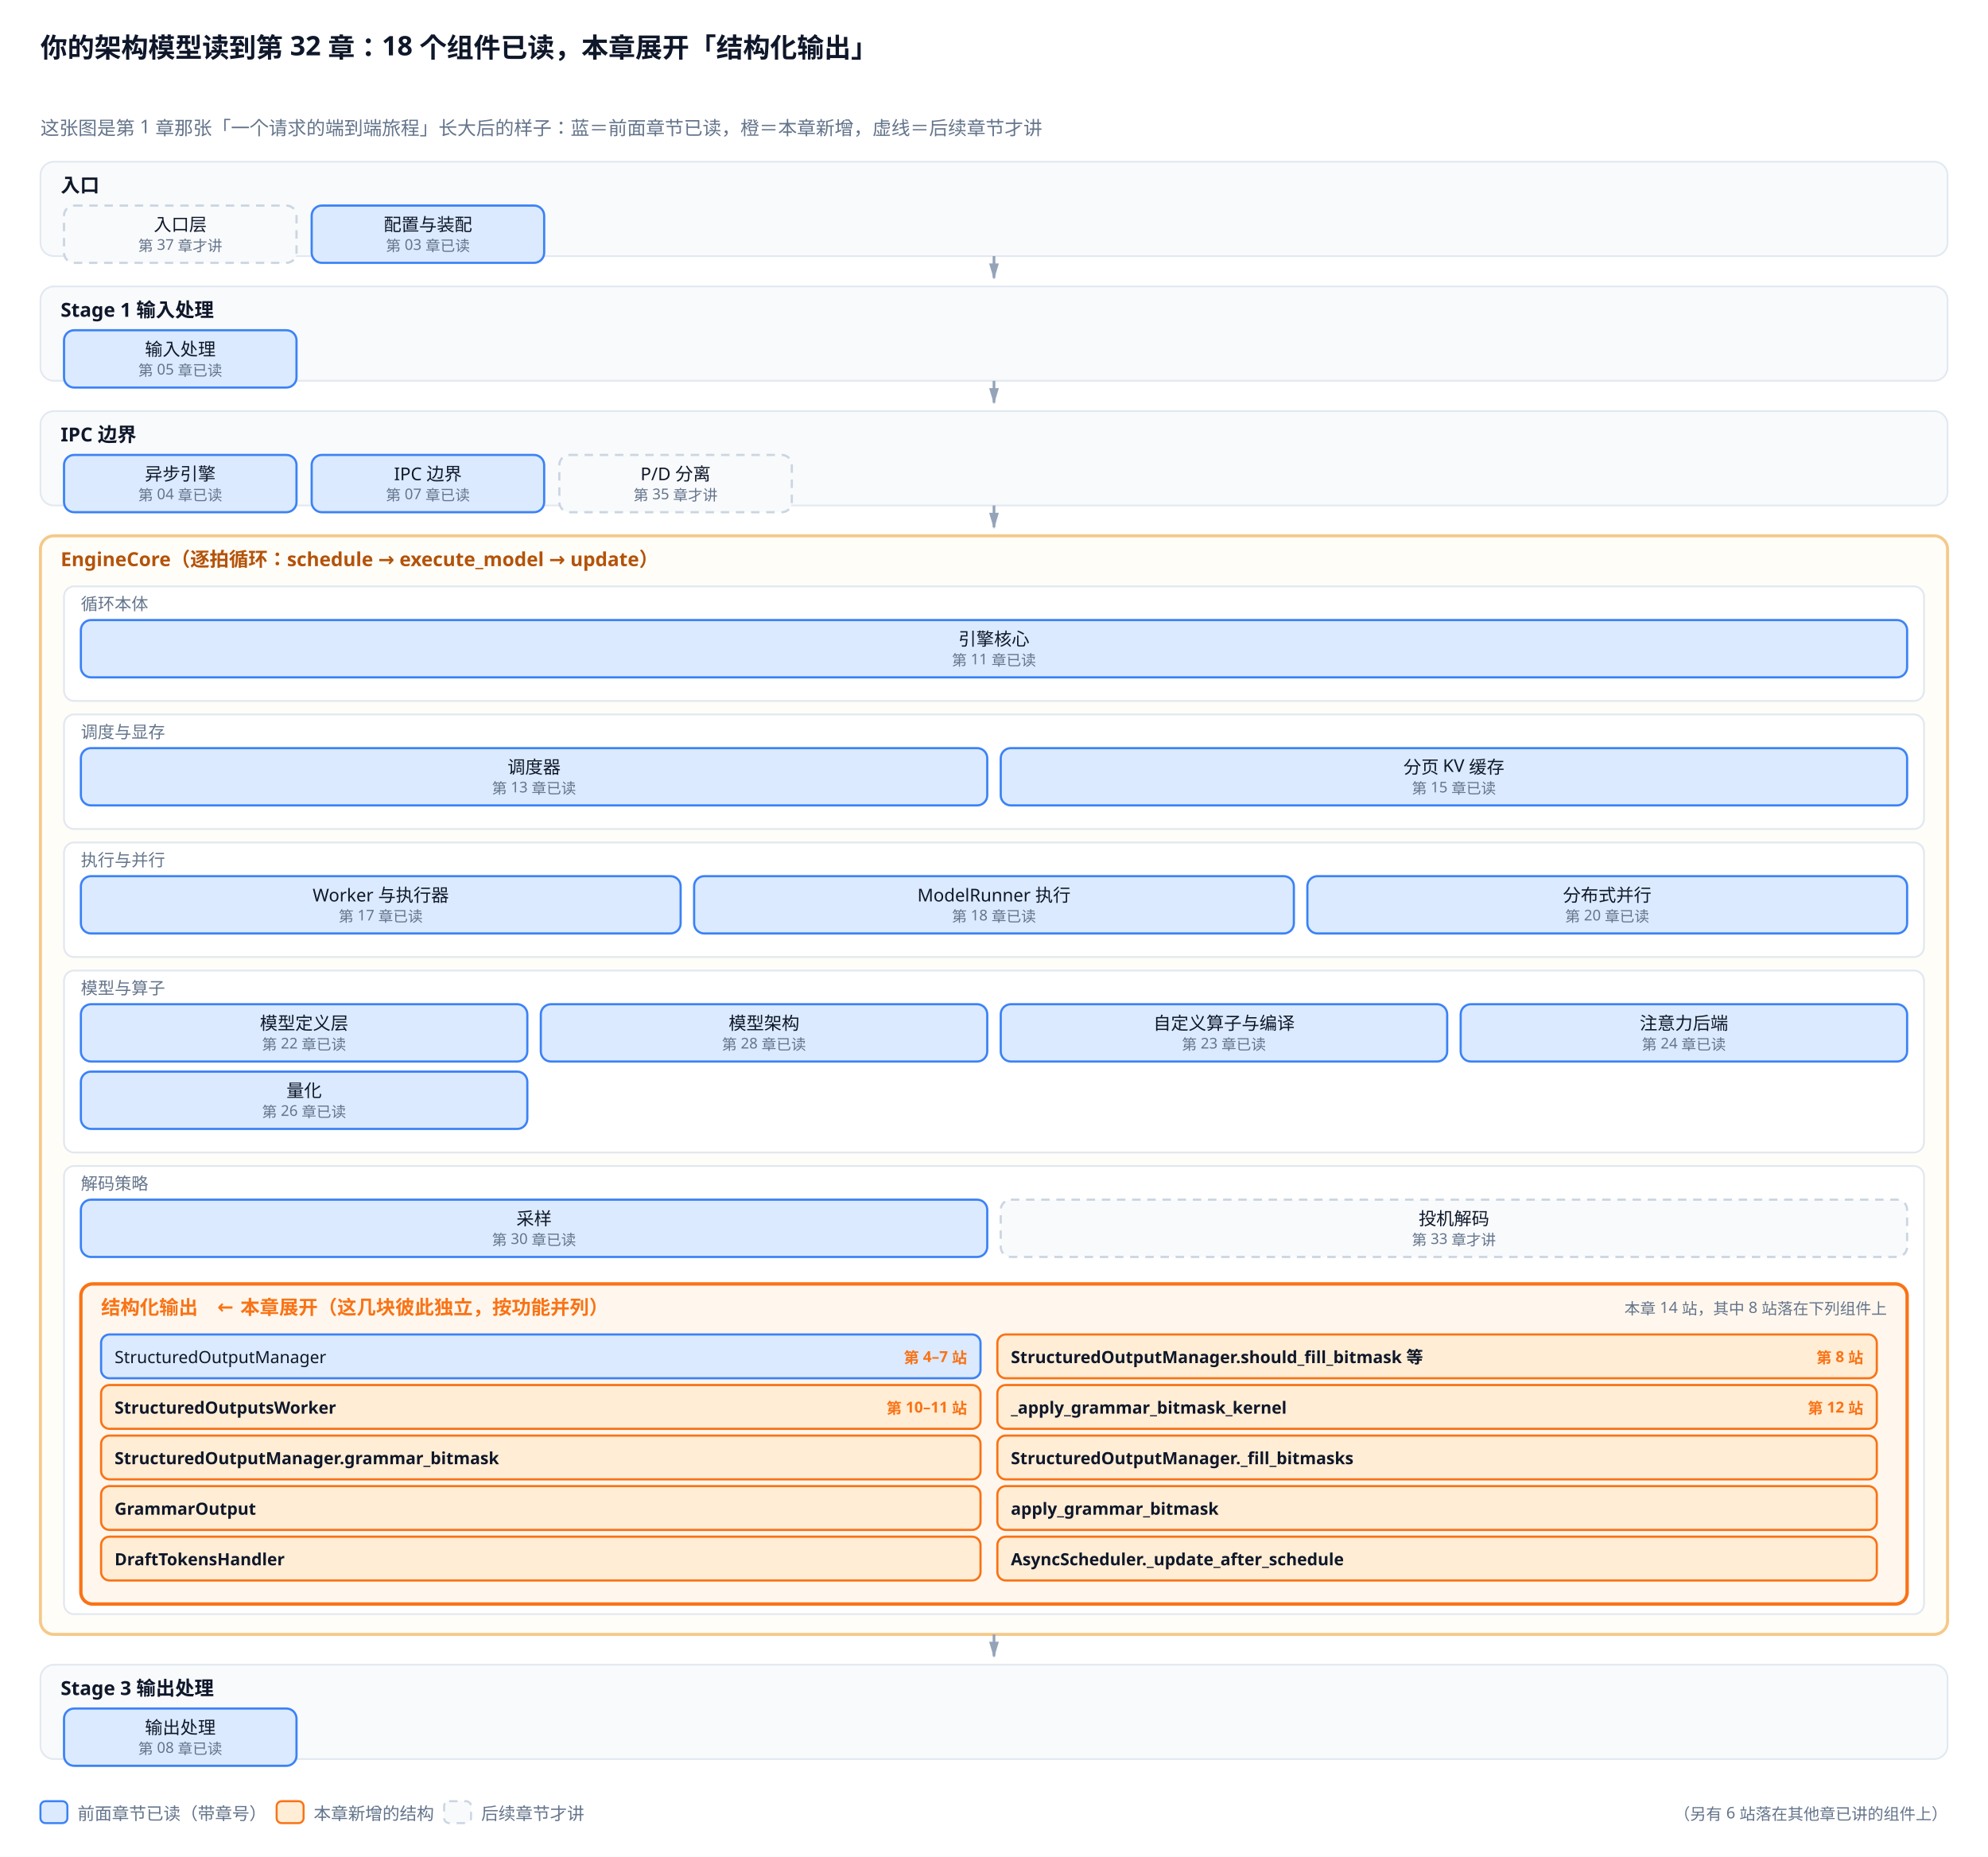
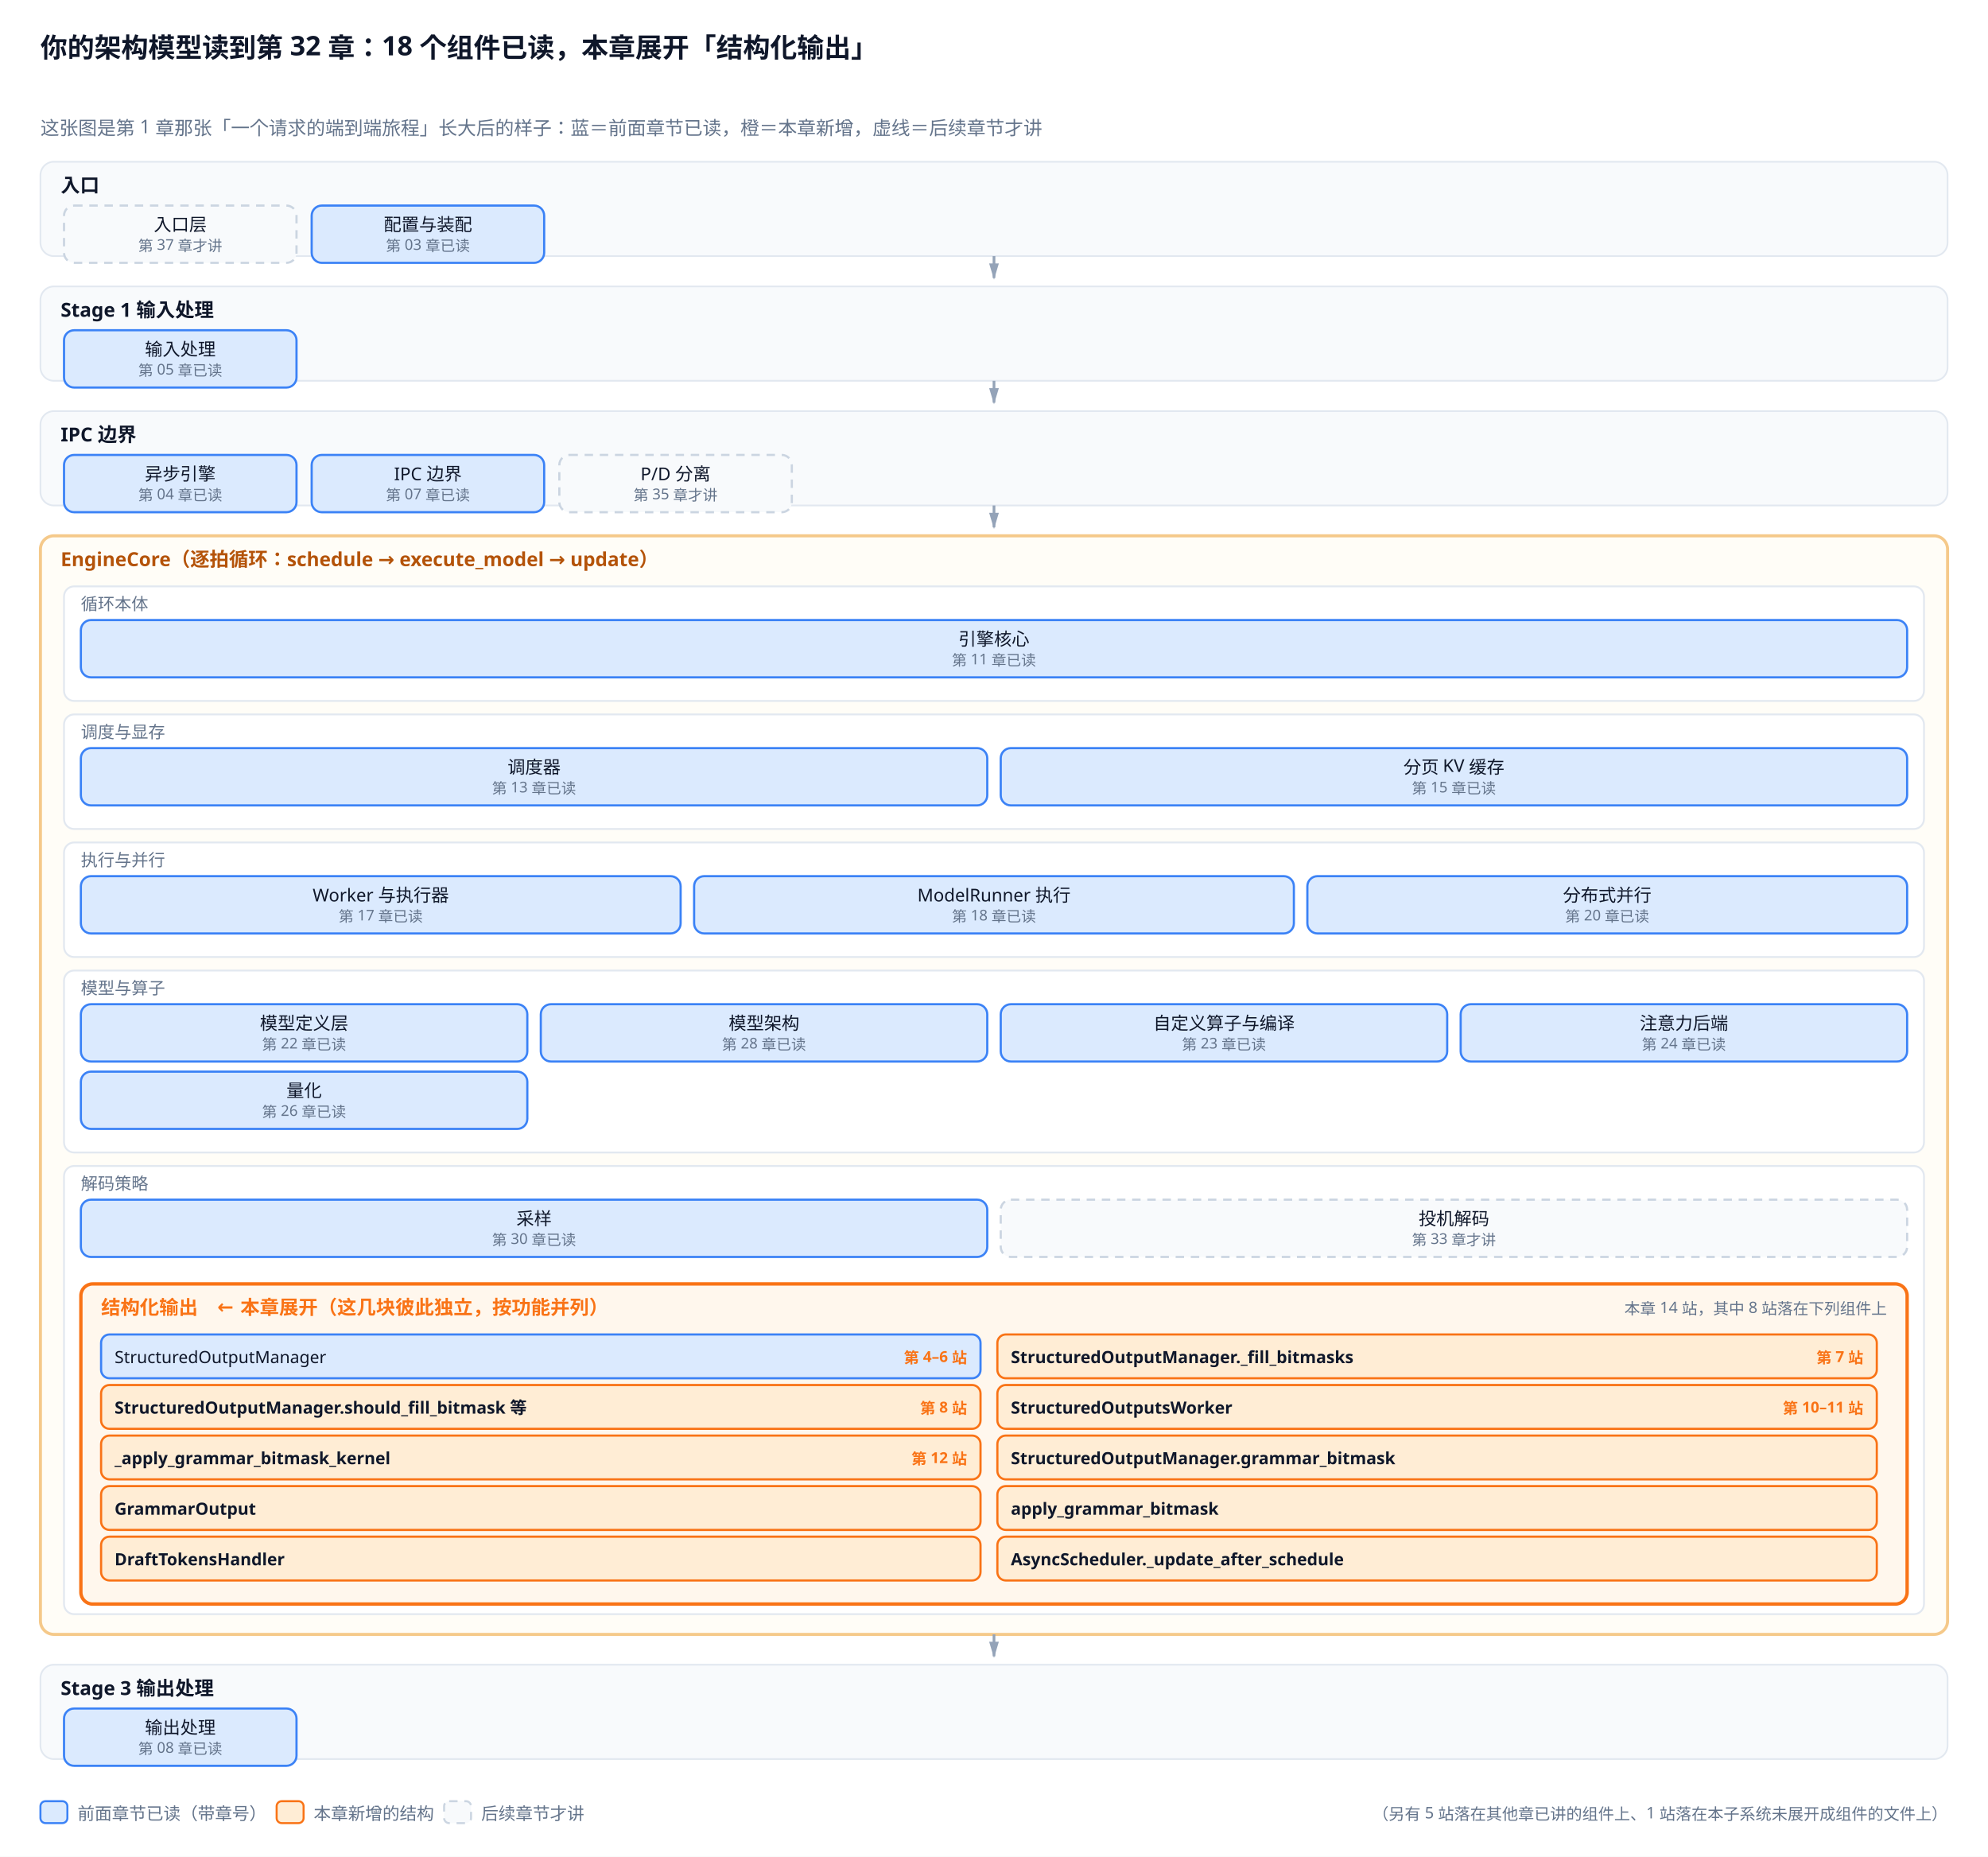
<svg xmlns="http://www.w3.org/2000/svg" viewBox="0 0 1180 1102">
  <defs>
    <marker id="a" viewBox="0 0 10 6" refX="9" refY="3" markerWidth="6" markerHeight="4" orient="auto">
      <path d="M0,0 L10,3 L0,6 Z" fill="#94a3b8" />
    </marker>
    <marker id="a2" viewBox="0 0 10 6" refX="9" refY="3" markerWidth="6" markerHeight="4" orient="auto">
      <path d="M0,0 L10,3 L0,6 Z" fill="#f97316" />
    </marker>
  </defs>
  <rect width="1180" height="1102" fill="white" />
  <text x="24" y="34" font-family="sans-serif" font-size="16" fill="#0f172a" font-weight="bold">你的架构模型读到第 32 章：18 个组件已读，本章展开「结构化输出」</text>
  <text x="24.0" y="80.0" font-family="sans-serif" font-size="11.2" fill="#64748b" text-anchor="start">这张图是第 1 章那张「一个请求的端到端旅程」长大后的样子：蓝＝前面章节已读，橙＝本章新增，虚线＝后续章节才讲</text>
  <rect x="24.0" y="96.0" width="1132.0" height="56.0" rx="8" fill="#f8fafc" stroke="#e2e8f0" stroke-width="1.0" />
  <text x="36.0" y="114.0" font-family="sans-serif" font-size="11.5" fill="#0f172a" text-anchor="start" font-weight="bold">入口</text>
  <rect x="38.0" y="122.0" width="138.0" height="34.0" rx="6" fill="#f8fafc" stroke="#cbd5e1" stroke-width="1.3" stroke-dasharray="5,4" />
  <text x="107.0" y="137.0" font-family="sans-serif" font-size="10.5" fill="#0f172a" text-anchor="middle">入口层</text>
  <text x="107.0" y="149.0" font-family="sans-serif" font-size="8.8" fill="#64748b" text-anchor="middle">第 37 章才讲</text>
  <rect x="185.0" y="122.0" width="138.0" height="34.0" rx="6" fill="#dbeafe" stroke="#3b82f6" stroke-width="1.3" />
  <text x="254.0" y="137.0" font-family="sans-serif" font-size="10.5" fill="#0f172a" text-anchor="middle">配置与装配</text>
  <text x="254.0" y="149.0" font-family="sans-serif" font-size="8.8" fill="#64748b" text-anchor="middle">第 03 章已读</text>
  <path d="M590.0,152.0 L590.0,165.0" stroke="#94a3b8" stroke-width="1.6" marker-end="url(#a)" />
  <rect x="24.0" y="170.0" width="1132.0" height="56.0" rx="8" fill="#f8fafc" stroke="#e2e8f0" stroke-width="1.0" />
  <text x="36.0" y="188.0" font-family="sans-serif" font-size="11.5" fill="#0f172a" text-anchor="start" font-weight="bold">Stage 1 输入处理</text>
  <rect x="38.0" y="196.0" width="138.0" height="34.0" rx="6" fill="#dbeafe" stroke="#3b82f6" stroke-width="1.3" />
  <text x="107.0" y="211.0" font-family="sans-serif" font-size="10.5" fill="#0f172a" text-anchor="middle">输入处理</text>
  <text x="107.0" y="223.0" font-family="sans-serif" font-size="8.8" fill="#64748b" text-anchor="middle">第 05 章已读</text>
  <path d="M590.0,226.0 L590.0,239.0" stroke="#94a3b8" stroke-width="1.6" marker-end="url(#a)" />
  <rect x="24.0" y="244.0" width="1132.0" height="56.0" rx="8" fill="#f8fafc" stroke="#e2e8f0" stroke-width="1.0" />
  <text x="36.0" y="262.0" font-family="sans-serif" font-size="11.5" fill="#0f172a" text-anchor="start" font-weight="bold">IPC 边界</text>
  <rect x="38.0" y="270.0" width="138.0" height="34.0" rx="6" fill="#dbeafe" stroke="#3b82f6" stroke-width="1.3" />
  <text x="107.0" y="285.0" font-family="sans-serif" font-size="10.5" fill="#0f172a" text-anchor="middle">异步引擎</text>
  <text x="107.0" y="297.0" font-family="sans-serif" font-size="8.8" fill="#64748b" text-anchor="middle">第 04 章已读</text>
  <rect x="185.0" y="270.0" width="138.0" height="34.0" rx="6" fill="#dbeafe" stroke="#3b82f6" stroke-width="1.3" />
  <text x="254.0" y="285.0" font-family="sans-serif" font-size="10.5" fill="#0f172a" text-anchor="middle">IPC 边界</text>
  <text x="254.0" y="297.0" font-family="sans-serif" font-size="8.8" fill="#64748b" text-anchor="middle">第 07 章已读</text>
  <rect x="332.0" y="270.0" width="138.0" height="34.0" rx="6" fill="#f8fafc" stroke="#cbd5e1" stroke-width="1.3" stroke-dasharray="5,4" />
  <text x="401.0" y="285.0" font-family="sans-serif" font-size="10.5" fill="#0f172a" text-anchor="middle">P/D 分离</text>
  <text x="401.0" y="297.0" font-family="sans-serif" font-size="8.8" fill="#64748b" text-anchor="middle">第 35 章才讲</text>
  <path d="M590.0,300.0 L590.0,313.0" stroke="#94a3b8" stroke-width="1.6" marker-end="url(#a)" />
  <rect x="24.0" y="318.0" width="1132.0" height="652.0" rx="8" fill="#fffdf7" stroke="#f5c98a" stroke-width="1.8" />
  <text x="36.0" y="336.0" font-family="sans-serif" font-size="11.5" fill="#b45309" text-anchor="start" font-weight="bold">EngineCore（逐拍循环：schedule → execute_model → update）</text>
  <rect x="38.0" y="348.0" width="1104.0" height="68.0" rx="6" fill="#ffffff" stroke="#e2e8f0" stroke-width="1.1" />
  <text x="48.0" y="362.0" font-family="sans-serif" font-size="10" fill="#64748b" text-anchor="start">循环本体</text>
  <rect x="48.0" y="368.0" width="1084.0" height="34.0" rx="6" fill="#dbeafe" stroke="#3b82f6" stroke-width="1.3" />
  <text x="590.0" y="383.0" font-family="sans-serif" font-size="10.5" fill="#0f172a" text-anchor="middle">引擎核心</text>
  <text x="590.0" y="395.0" font-family="sans-serif" font-size="8.8" fill="#64748b" text-anchor="middle">第 11 章已读</text>
  <rect x="38.0" y="424.0" width="1104.0" height="68.0" rx="6" fill="#ffffff" stroke="#e2e8f0" stroke-width="1.1" />
  <text x="48.0" y="438.0" font-family="sans-serif" font-size="10" fill="#64748b" text-anchor="start">调度与显存</text>
  <rect x="48.0" y="444.0" width="538.0" height="34.0" rx="6" fill="#dbeafe" stroke="#3b82f6" stroke-width="1.3" />
  <text x="317.0" y="459.0" font-family="sans-serif" font-size="10.5" fill="#0f172a" text-anchor="middle">调度器</text>
  <text x="317.0" y="471.0" font-family="sans-serif" font-size="8.8" fill="#64748b" text-anchor="middle">第 13 章已读</text>
  <rect x="594.0" y="444.0" width="538.0" height="34.0" rx="6" fill="#dbeafe" stroke="#3b82f6" stroke-width="1.3" />
  <text x="863.0" y="459.0" font-family="sans-serif" font-size="10.5" fill="#0f172a" text-anchor="middle">分页 KV 缓存</text>
  <text x="863.0" y="471.0" font-family="sans-serif" font-size="8.8" fill="#64748b" text-anchor="middle">第 15 章已读</text>
  <rect x="38.0" y="500.0" width="1104.0" height="68.0" rx="6" fill="#ffffff" stroke="#e2e8f0" stroke-width="1.1" />
  <text x="48.0" y="514.0" font-family="sans-serif" font-size="10" fill="#64748b" text-anchor="start">执行与并行</text>
  <rect x="48.0" y="520.0" width="356.0" height="34.0" rx="6" fill="#dbeafe" stroke="#3b82f6" stroke-width="1.3" />
  <text x="226.0" y="535.0" font-family="sans-serif" font-size="10.5" fill="#0f172a" text-anchor="middle">Worker 与执行器</text>
  <text x="226.0" y="547.0" font-family="sans-serif" font-size="8.8" fill="#64748b" text-anchor="middle">第 17 章已读</text>
  <rect x="412.0" y="520.0" width="356.0" height="34.0" rx="6" fill="#dbeafe" stroke="#3b82f6" stroke-width="1.3" />
  <text x="590.0" y="535.0" font-family="sans-serif" font-size="10.5" fill="#0f172a" text-anchor="middle">ModelRunner 执行</text>
  <text x="590.0" y="547.0" font-family="sans-serif" font-size="8.8" fill="#64748b" text-anchor="middle">第 18 章已读</text>
  <rect x="776.0" y="520.0" width="356.0" height="34.0" rx="6" fill="#dbeafe" stroke="#3b82f6" stroke-width="1.3" />
  <text x="954.0" y="535.0" font-family="sans-serif" font-size="10.5" fill="#0f172a" text-anchor="middle">分布式并行</text>
  <text x="954.0" y="547.0" font-family="sans-serif" font-size="8.8" fill="#64748b" text-anchor="middle">第 20 章已读</text>
  <rect x="38.0" y="576.0" width="1104.0" height="108.0" rx="6" fill="#ffffff" stroke="#e2e8f0" stroke-width="1.1" />
  <text x="48.0" y="590.0" font-family="sans-serif" font-size="10" fill="#64748b" text-anchor="start">模型与算子</text>
  <rect x="48.0" y="596.0" width="265.0" height="34.0" rx="6" fill="#dbeafe" stroke="#3b82f6" stroke-width="1.3" />
  <text x="180.5" y="611.0" font-family="sans-serif" font-size="10.5" fill="#0f172a" text-anchor="middle">模型定义层</text>
  <text x="180.5" y="623.0" font-family="sans-serif" font-size="8.8" fill="#64748b" text-anchor="middle">第 22 章已读</text>
  <rect x="321.0" y="596.0" width="265.0" height="34.0" rx="6" fill="#dbeafe" stroke="#3b82f6" stroke-width="1.3" />
  <text x="453.5" y="611.0" font-family="sans-serif" font-size="10.5" fill="#0f172a" text-anchor="middle">模型架构</text>
  <text x="453.5" y="623.0" font-family="sans-serif" font-size="8.8" fill="#64748b" text-anchor="middle">第 28 章已读</text>
  <rect x="594.0" y="596.0" width="265.0" height="34.0" rx="6" fill="#dbeafe" stroke="#3b82f6" stroke-width="1.3" />
  <text x="726.5" y="611.0" font-family="sans-serif" font-size="10.5" fill="#0f172a" text-anchor="middle">自定义算子与编译</text>
  <text x="726.5" y="623.0" font-family="sans-serif" font-size="8.8" fill="#64748b" text-anchor="middle">第 23 章已读</text>
  <rect x="867.0" y="596.0" width="265.0" height="34.0" rx="6" fill="#dbeafe" stroke="#3b82f6" stroke-width="1.3" />
  <text x="999.5" y="611.0" font-family="sans-serif" font-size="10.5" fill="#0f172a" text-anchor="middle">注意力后端</text>
  <text x="999.5" y="623.0" font-family="sans-serif" font-size="8.8" fill="#64748b" text-anchor="middle">第 24 章已读</text>
  <rect x="48.0" y="636.0" width="265.0" height="34.0" rx="6" fill="#dbeafe" stroke="#3b82f6" stroke-width="1.3" />
  <text x="180.5" y="651.0" font-family="sans-serif" font-size="10.5" fill="#0f172a" text-anchor="middle">量化</text>
  <text x="180.5" y="663.0" font-family="sans-serif" font-size="8.8" fill="#64748b" text-anchor="middle">第 26 章已读</text>
  <rect x="38.0" y="692.0" width="1104.0" height="266.0" rx="6" fill="#ffffff" stroke="#e2e8f0" stroke-width="1.1" />
  <text x="48.0" y="706.0" font-family="sans-serif" font-size="10" fill="#64748b" text-anchor="start">解码策略</text>
  <rect x="48.0" y="712.0" width="538.0" height="34.0" rx="6" fill="#dbeafe" stroke="#3b82f6" stroke-width="1.3" />
  <text x="317.0" y="727.0" font-family="sans-serif" font-size="10.5" fill="#0f172a" text-anchor="middle">采样</text>
  <text x="317.0" y="739.0" font-family="sans-serif" font-size="8.8" fill="#64748b" text-anchor="middle">第 30 章已读</text>
  <rect x="594.0" y="712.0" width="538.0" height="34.0" rx="6" fill="#f8fafc" stroke="#cbd5e1" stroke-width="1.3" stroke-dasharray="5,4" />
  <text x="863.0" y="727.0" font-family="sans-serif" font-size="10.5" fill="#0f172a" text-anchor="middle">投机解码</text>
  <text x="863.0" y="739.0" font-family="sans-serif" font-size="8.8" fill="#64748b" text-anchor="middle">第 33 章才讲</text>
  <rect x="48.0" y="762.0" width="1084.0" height="190.0" rx="7" fill="#fff7ed" stroke="#f97316" stroke-width="2.0" />
  <text x="60.0" y="780.0" font-family="sans-serif" font-size="11.5" fill="#f97316" text-anchor="start" font-weight="bold">结构化输出　← 本章展开（这几块彼此独立，按功能并列）</text>
  <text x="1120.0" y="780.0" font-family="sans-serif" font-size="9.3" fill="#64748b" text-anchor="end">本章 14 站，其中 8 站落在下列组件上</text>
  <rect x="60.0" y="792.0" width="522.0" height="26.0" rx="5" fill="#dbeafe" stroke="#3b82f6" stroke-width="1.3" />
  <text x="68.0" y="809.0" font-family="sans-serif" font-size="10" fill="#0f172a" text-anchor="start">StructuredOutputManager</text>
-   <text x="574.0" y="809.0" font-family="sans-serif" font-size="9" fill="#f97316" text-anchor="end" font-weight="bold">第 4–7 站</text>
+   <text x="574.0" y="809.0" font-family="sans-serif" font-size="9" fill="#f97316" text-anchor="end" font-weight="bold">第 4–6 站</text>
  <rect x="592.0" y="792.0" width="522.0" height="26.0" rx="5" fill="#ffedd5" stroke="#f97316" stroke-width="1.3" />
-   <text x="600.0" y="809.0" font-family="sans-serif" font-size="10" fill="#0f172a" text-anchor="start" font-weight="bold">StructuredOutputManager.should_fill_bitmask 等</text>
-   <text x="1106.0" y="809.0" font-family="sans-serif" font-size="9" fill="#f97316" text-anchor="end" font-weight="bold">第 8 站</text>
+   <text x="600.0" y="809.0" font-family="sans-serif" font-size="10" fill="#0f172a" text-anchor="start" font-weight="bold">StructuredOutputManager._fill_bitmasks</text>
+   <text x="1106.0" y="809.0" font-family="sans-serif" font-size="9" fill="#f97316" text-anchor="end" font-weight="bold">第 7 站</text>
  <rect x="60.0" y="822.0" width="522.0" height="26.0" rx="5" fill="#ffedd5" stroke="#f97316" stroke-width="1.3" />
-   <text x="68.0" y="839.0" font-family="sans-serif" font-size="10" fill="#0f172a" text-anchor="start" font-weight="bold">StructuredOutputsWorker</text>
-   <text x="574.0" y="839.0" font-family="sans-serif" font-size="9" fill="#f97316" text-anchor="end" font-weight="bold">第 10–11 站</text>
+   <text x="68.0" y="839.0" font-family="sans-serif" font-size="10" fill="#0f172a" text-anchor="start" font-weight="bold">StructuredOutputManager.should_fill_bitmask 等</text>
+   <text x="574.0" y="839.0" font-family="sans-serif" font-size="9" fill="#f97316" text-anchor="end" font-weight="bold">第 8 站</text>
  <rect x="592.0" y="822.0" width="522.0" height="26.0" rx="5" fill="#ffedd5" stroke="#f97316" stroke-width="1.3" />
-   <text x="600.0" y="839.0" font-family="sans-serif" font-size="10" fill="#0f172a" text-anchor="start" font-weight="bold">_apply_grammar_bitmask_kernel</text>
-   <text x="1106.0" y="839.0" font-family="sans-serif" font-size="9" fill="#f97316" text-anchor="end" font-weight="bold">第 12 站</text>
+   <text x="600.0" y="839.0" font-family="sans-serif" font-size="10" fill="#0f172a" text-anchor="start" font-weight="bold">StructuredOutputsWorker</text>
+   <text x="1106.0" y="839.0" font-family="sans-serif" font-size="9" fill="#f97316" text-anchor="end" font-weight="bold">第 10–11 站</text>
  <rect x="60.0" y="852.0" width="522.0" height="26.0" rx="5" fill="#ffedd5" stroke="#f97316" stroke-width="1.3" />
-   <text x="68.0" y="869.0" font-family="sans-serif" font-size="10" fill="#0f172a" text-anchor="start" font-weight="bold">StructuredOutputManager.grammar_bitmask</text>
+   <text x="68.0" y="869.0" font-family="sans-serif" font-size="10" fill="#0f172a" text-anchor="start" font-weight="bold">_apply_grammar_bitmask_kernel</text>
+   <text x="574.0" y="869.0" font-family="sans-serif" font-size="9" fill="#f97316" text-anchor="end" font-weight="bold">第 12 站</text>
  <rect x="592.0" y="852.0" width="522.0" height="26.0" rx="5" fill="#ffedd5" stroke="#f97316" stroke-width="1.3" />
-   <text x="600.0" y="869.0" font-family="sans-serif" font-size="10" fill="#0f172a" text-anchor="start" font-weight="bold">StructuredOutputManager._fill_bitmasks</text>
+   <text x="600.0" y="869.0" font-family="sans-serif" font-size="10" fill="#0f172a" text-anchor="start" font-weight="bold">StructuredOutputManager.grammar_bitmask</text>
  <rect x="60.0" y="882.0" width="522.0" height="26.0" rx="5" fill="#ffedd5" stroke="#f97316" stroke-width="1.3" />
  <text x="68.0" y="899.0" font-family="sans-serif" font-size="10" fill="#0f172a" text-anchor="start" font-weight="bold">GrammarOutput</text>
  <rect x="592.0" y="882.0" width="522.0" height="26.0" rx="5" fill="#ffedd5" stroke="#f97316" stroke-width="1.3" />
  <text x="600.0" y="899.0" font-family="sans-serif" font-size="10" fill="#0f172a" text-anchor="start" font-weight="bold">apply_grammar_bitmask</text>
  <rect x="60.0" y="912.0" width="522.0" height="26.0" rx="5" fill="#ffedd5" stroke="#f97316" stroke-width="1.3" />
  <text x="68.0" y="929.0" font-family="sans-serif" font-size="10" fill="#0f172a" text-anchor="start" font-weight="bold">DraftTokensHandler</text>
  <rect x="592.0" y="912.0" width="522.0" height="26.0" rx="5" fill="#ffedd5" stroke="#f97316" stroke-width="1.3" />
  <text x="600.0" y="929.0" font-family="sans-serif" font-size="10" fill="#0f172a" text-anchor="start" font-weight="bold">AsyncScheduler._update_after_schedule</text>
  <path d="M590.0,970.0 L590.0,983.0" stroke="#94a3b8" stroke-width="1.6" marker-end="url(#a)" />
  <rect x="24.0" y="988.0" width="1132.0" height="56.0" rx="8" fill="#f8fafc" stroke="#e2e8f0" stroke-width="1.0" />
  <text x="36.0" y="1006.0" font-family="sans-serif" font-size="11.5" fill="#0f172a" text-anchor="start" font-weight="bold">Stage 3 输出处理</text>
  <rect x="38.0" y="1014.0" width="138.0" height="34.0" rx="6" fill="#dbeafe" stroke="#3b82f6" stroke-width="1.3" />
  <text x="107.0" y="1029.0" font-family="sans-serif" font-size="10.5" fill="#0f172a" text-anchor="middle">输出处理</text>
  <text x="107.0" y="1041.0" font-family="sans-serif" font-size="8.8" fill="#64748b" text-anchor="middle">第 08 章已读</text>
  <rect x="24.0" y="1069.0" width="16.0" height="13.0" rx="3" fill="#dbeafe" stroke="#3b82f6" stroke-width="1.2" />
  <text x="46.0" y="1080.0" font-family="sans-serif" font-size="10.2" fill="#64748b" text-anchor="start">前面章节已读（带章号）</text>
  <rect x="164.2" y="1069.0" width="16.0" height="13.0" rx="3" fill="#ffedd5" stroke="#f97316" stroke-width="1.2" />
  <text x="186.2" y="1080.0" font-family="sans-serif" font-size="10.2" fill="#64748b" text-anchor="start">本章新增的结构</text>
  <rect x="263.6" y="1069.0" width="16.0" height="13.0" rx="3" fill="#f8fafc" stroke="#cbd5e1" stroke-width="1.2" stroke-dasharray="5,4" />
  <text x="285.6" y="1080.0" font-family="sans-serif" font-size="10.2" fill="#64748b" text-anchor="start">后续章节才讲</text>
-   <text x="1156.0" y="1080.0" font-family="sans-serif" font-size="9.5" fill="#64748b" text-anchor="end">（另有 6 站落在其他章已讲的组件上）</text>
+   <text x="1156.0" y="1080.0" font-family="sans-serif" font-size="9.5" fill="#64748b" text-anchor="end">（另有 5 站落在其他章已讲的组件上、1 站落在本子系统未展开成组件的文件上）</text>
</svg>
